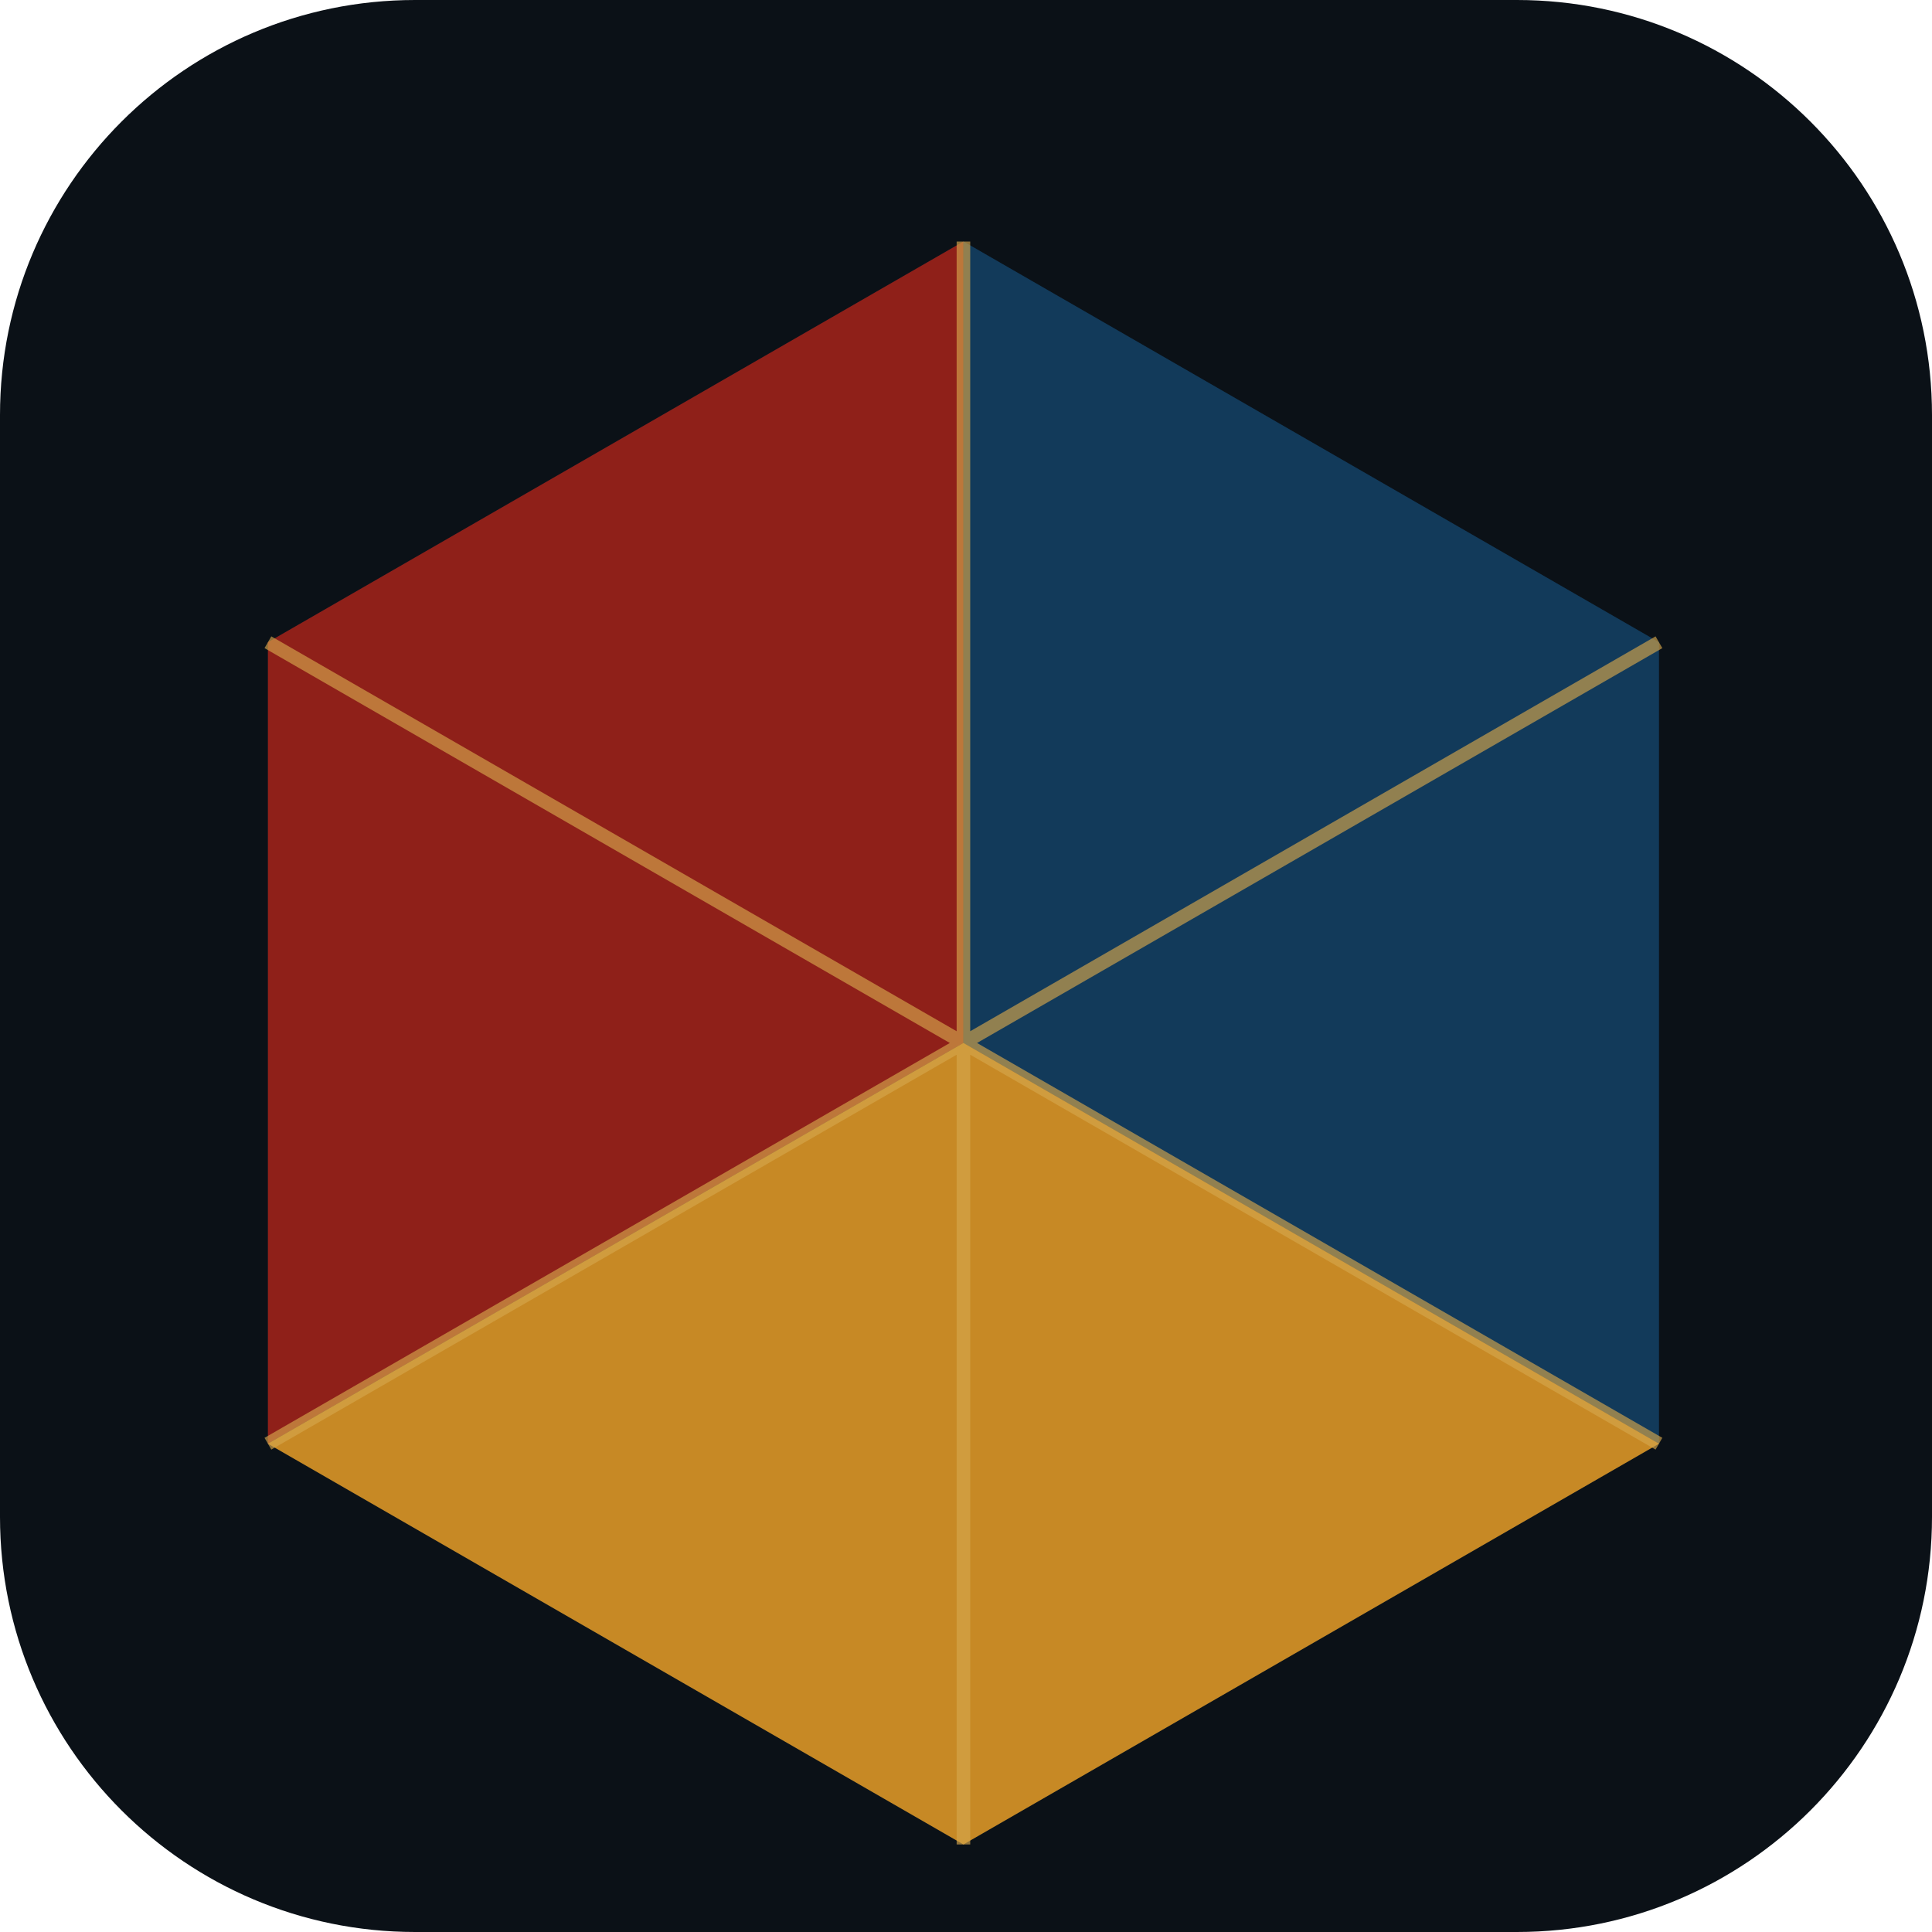
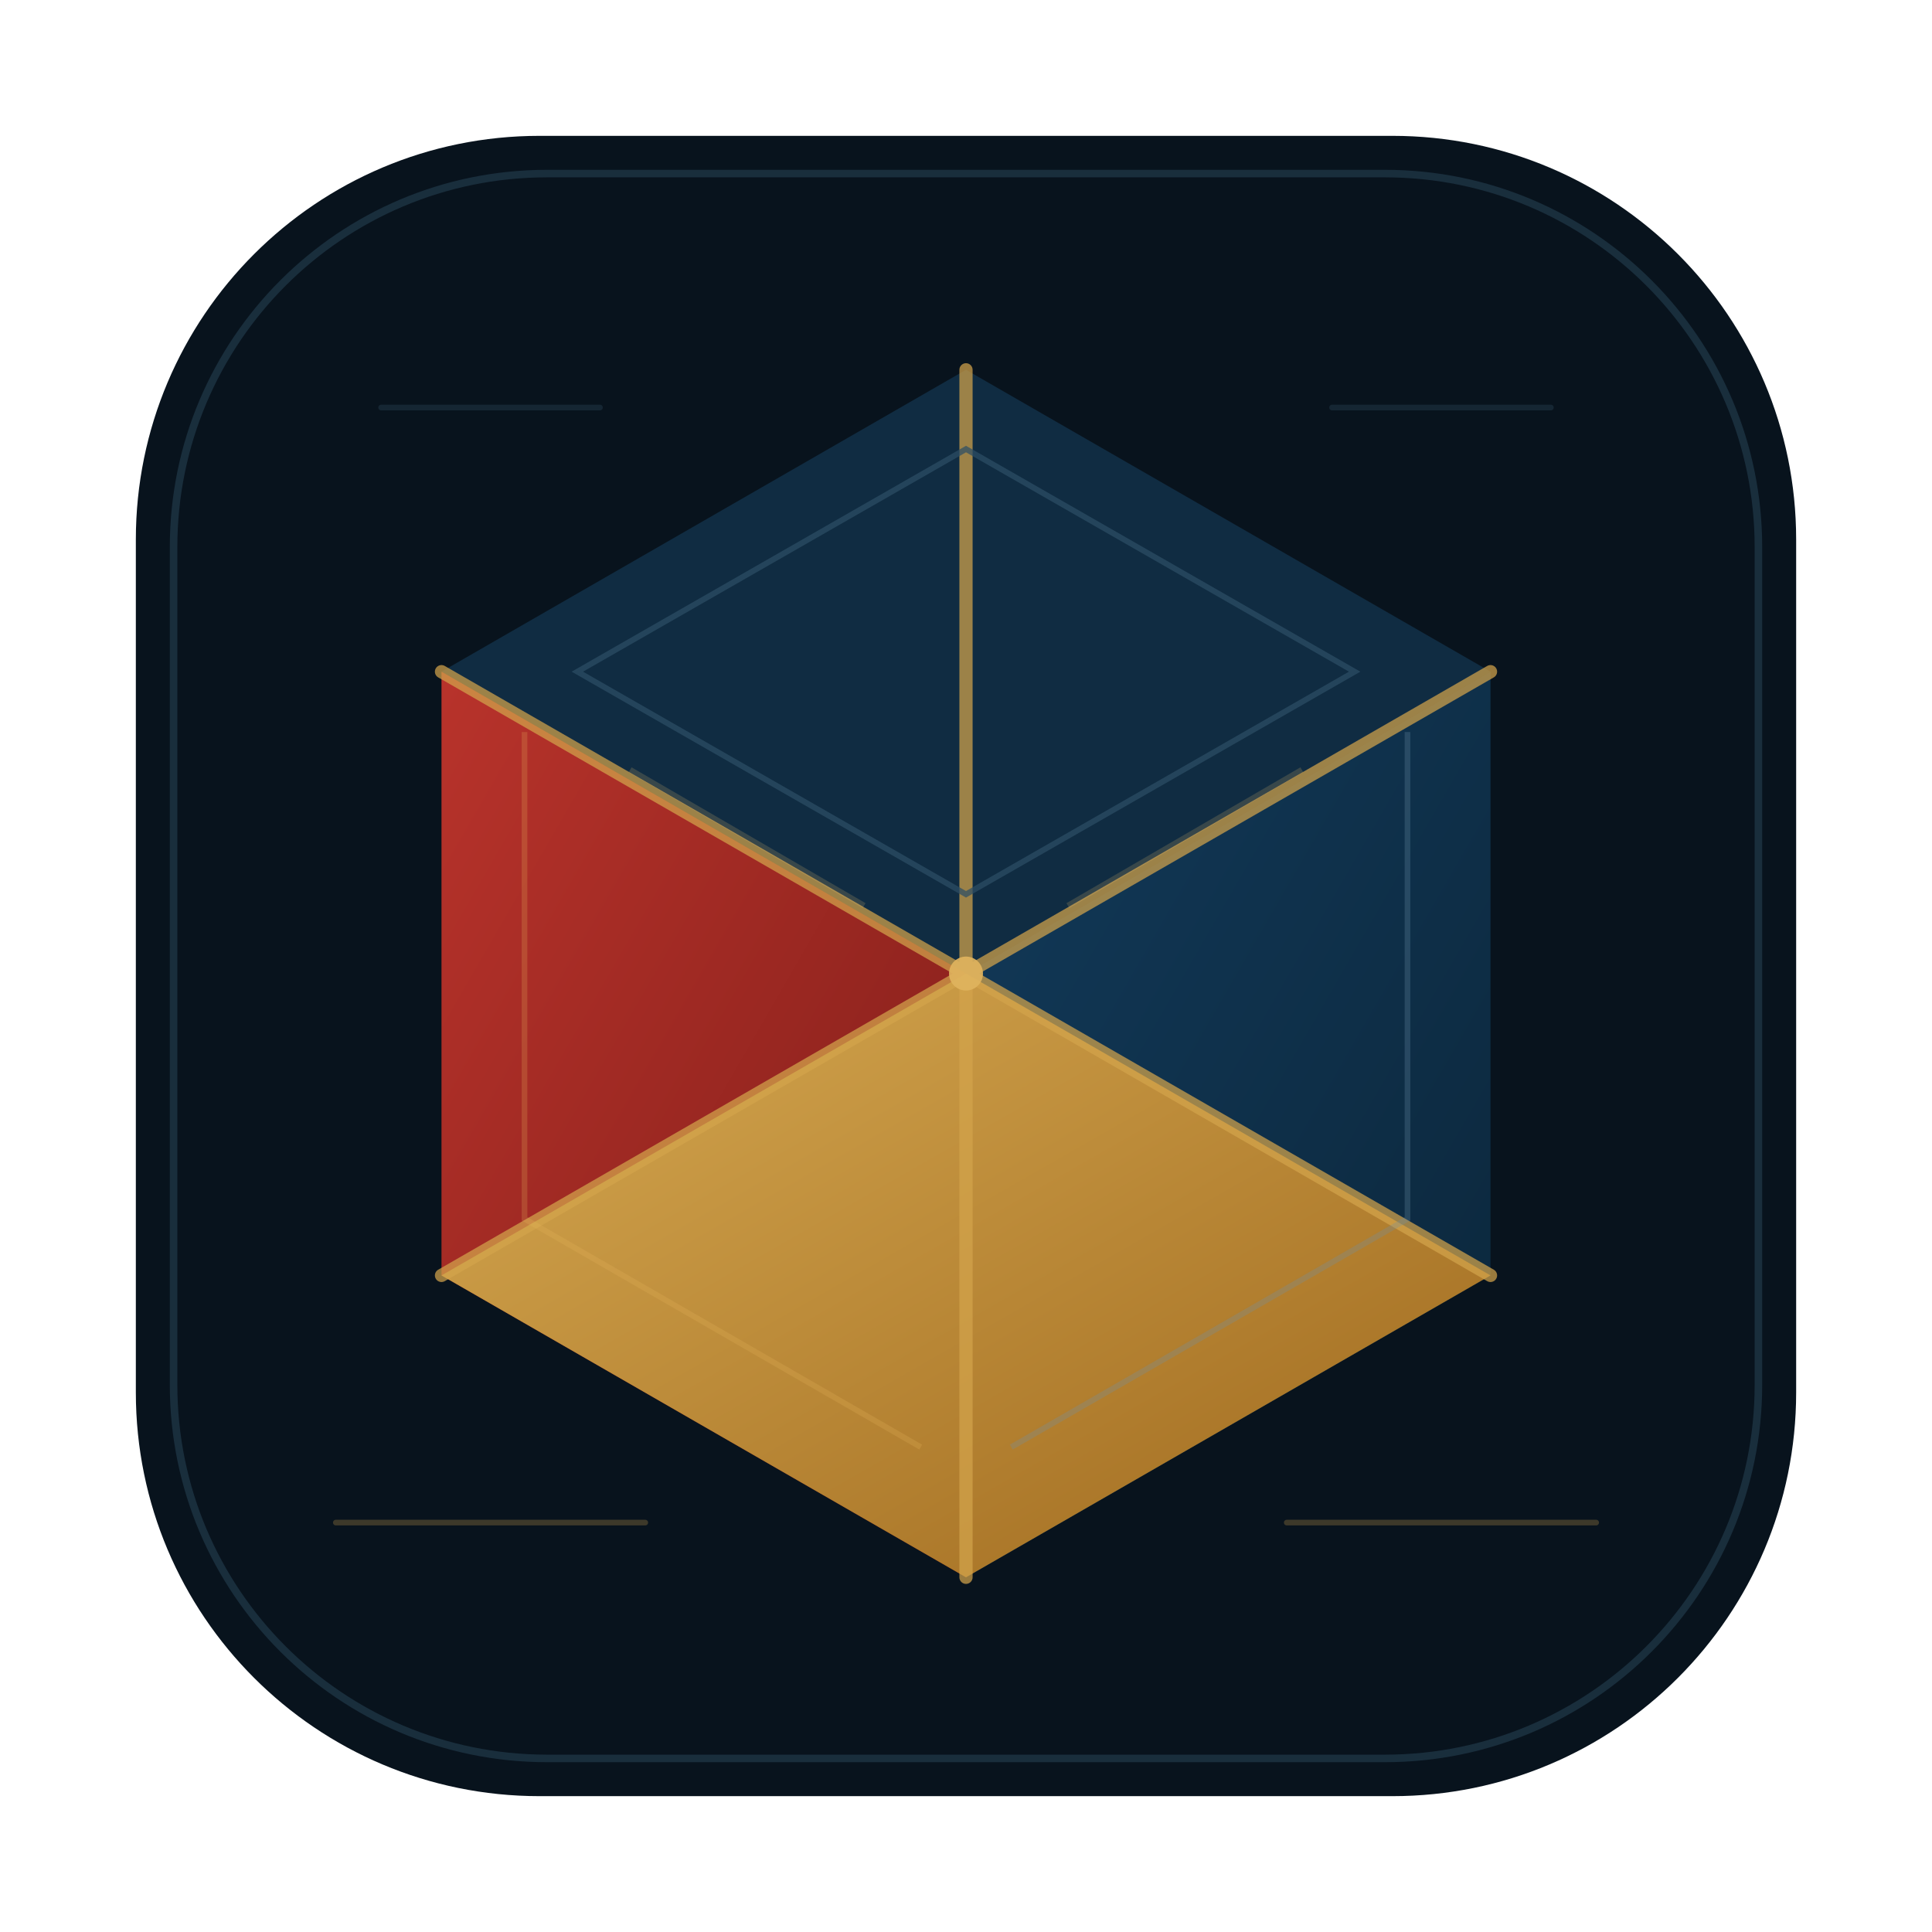
<svg xmlns="http://www.w3.org/2000/svg" viewBox="0 0 1024 1024" role="img" aria-labelledby="title desc">
-   <rect width="1024" height="1024" rx="220" fill="#0B1117" />
-   <g transform="translate(142 128) scale(.72)">
-     <path d="M512 0 1024 295v590L512 1180 0 885V295z" fill="#0B1D2D" />
-     <path d="M512 0 0 295v590l512-295z" fill="#8F2019" />
-     <path d="M512 0 1024 295v590L512 590z" fill="#123A5A" />
-     <path d="M0 885 512 590l512 295-512 295z" fill="#C78925" />
-     <path d="M512 0v590M0 295l512 295 512-295M0 885l512-295 512 295M512 590v590" fill="none" stroke="#D5A64B" stroke-width="10" opacity=".65" />
+   <defs>
+     <linearGradient id="navyFace" x1="0" y1="0" x2="1" y2="1">
+       <stop offset="0" stop-color="#123A5A" />
+       <stop offset="1" stop-color="#0B263A" />
+     </linearGradient>
+     <linearGradient id="redFace" x1="0" y1="0" x2="1" y2="1">
+       <stop offset="0" stop-color="#B8332B" />
+       <stop offset="1" stop-color="#7D1C18" />
+     </linearGradient>
+     <linearGradient id="goldFace" x1="0" y1="0" x2="1" y2="1">
+       <stop offset="0" stop-color="#D7AA52" />
+       <stop offset="1" stop-color="#9E681D" />
+     </linearGradient>
+     <clipPath id="markClip">
+       <rect x="122" y="122" width="780" height="780" rx="174" />
+     </clipPath>
+   </defs>
+   <rect x="72" y="72" width="880" height="880" rx="214" fill="#08131D" />
+   <rect x="92" y="92" width="840" height="840" rx="198" fill="none" stroke="#1D3444" stroke-width="4" opacity=".8" />
+   <g clip-path="url(#markClip)">
+     <path d="M512 196 790 356 512 516 234 356Z" fill="#102C42" />
+     <path d="M234 356 512 516 512 836 234 676Z" fill="url(#redFace)" />
+     <path d="M790 356 512 516 512 836 790 676Z" fill="url(#navyFace)" />
+     <path d="M234 676 512 516 790 676 512 836Z" fill="url(#goldFace)" />
+     <path d="M512 196V516M234 356 512 516 790 356M234 676 512 516 790 676M512 516V836" fill="none" stroke="#D3A34B" stroke-width="7" stroke-linecap="round" stroke-linejoin="round" opacity=".72" />
+     <path d="M512 238 718 356 512 474 306 356Z" fill="none" stroke="#2C4E65" stroke-width="3" opacity=".72" />
+     <path d="M278 388V646L488 767" fill="none" stroke="#E6B45B" stroke-width="3" opacity=".22" />
+     <path d="M746 388V646L536 767" fill="none" stroke="#6B91AA" stroke-width="3" opacity=".28" />
+     <path d="M334 408 458 480M566 480 690 408" fill="none" stroke="#F0C46F" stroke-width="3" opacity=".18" />
  </g>
+   <circle cx="512" cy="516" r="9" fill="#E0B35D" opacity=".92" />
+   <path d="M178 807h164M682 807h164" stroke="#C69B4C" stroke-width="3" stroke-linecap="round" opacity=".28" />
+   <path d="M202 216h116M706 216h116" stroke="#45677E" stroke-width="3" stroke-linecap="round" opacity=".22" />
</svg>
